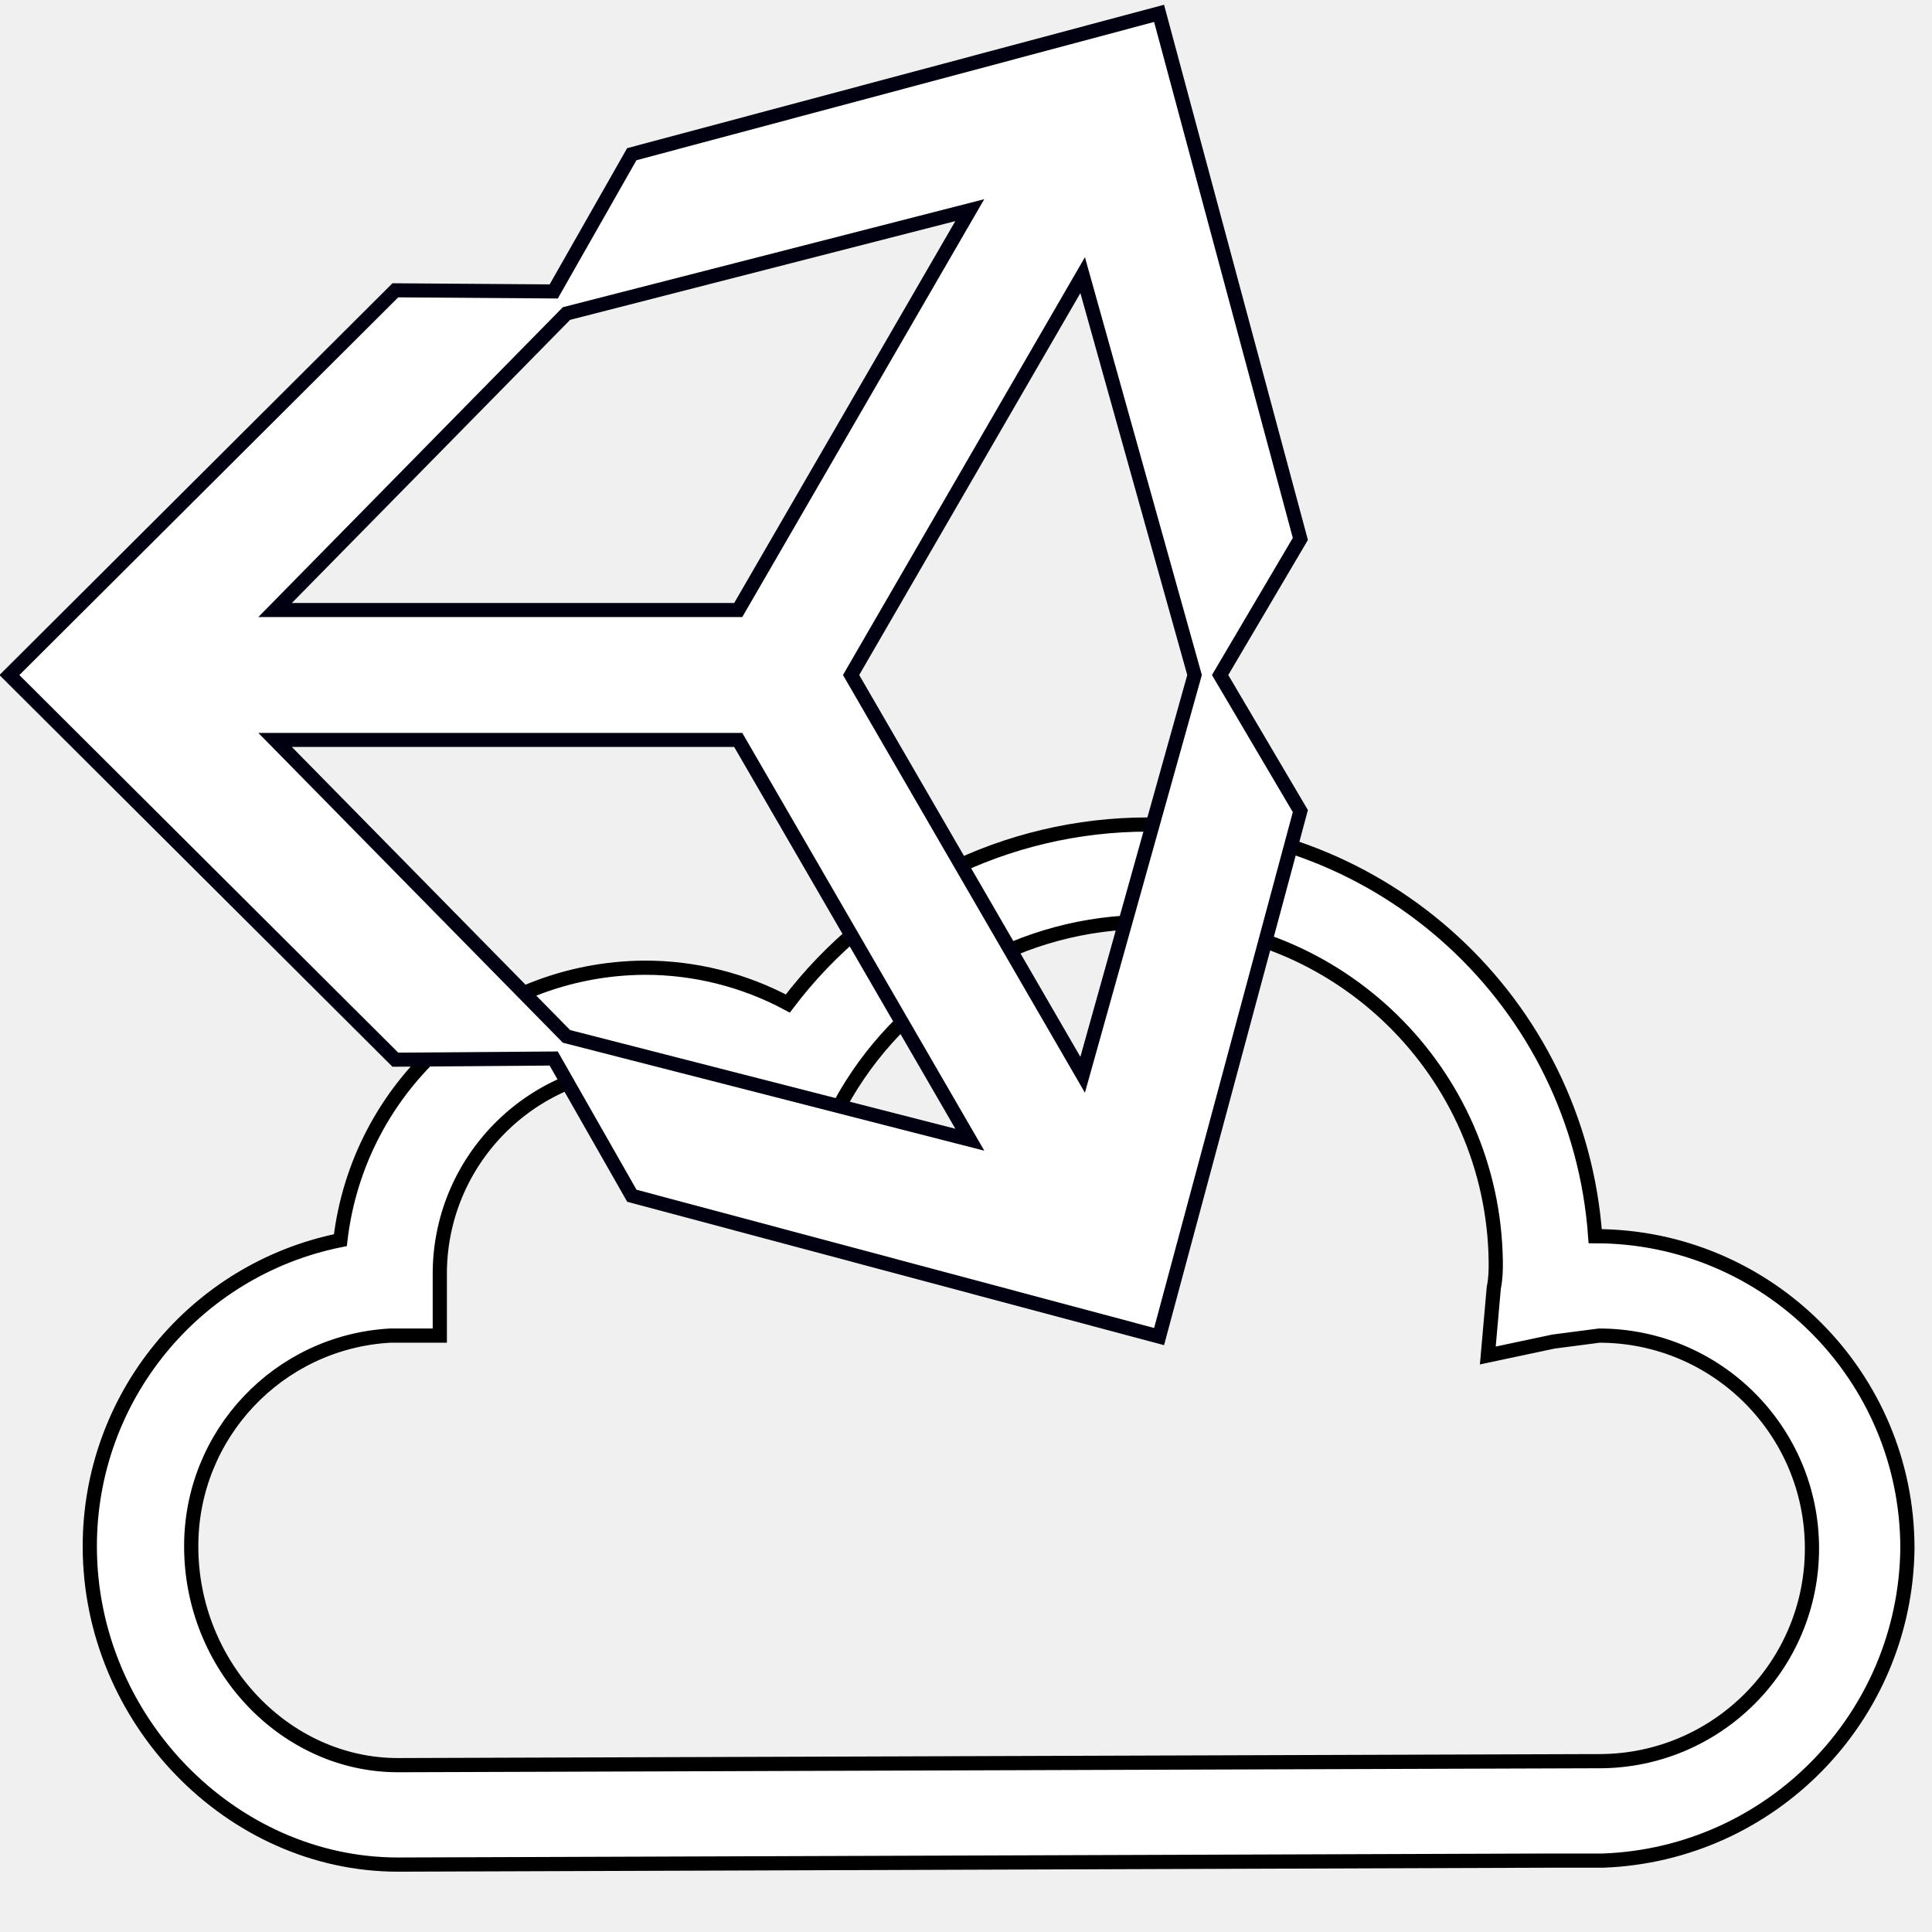
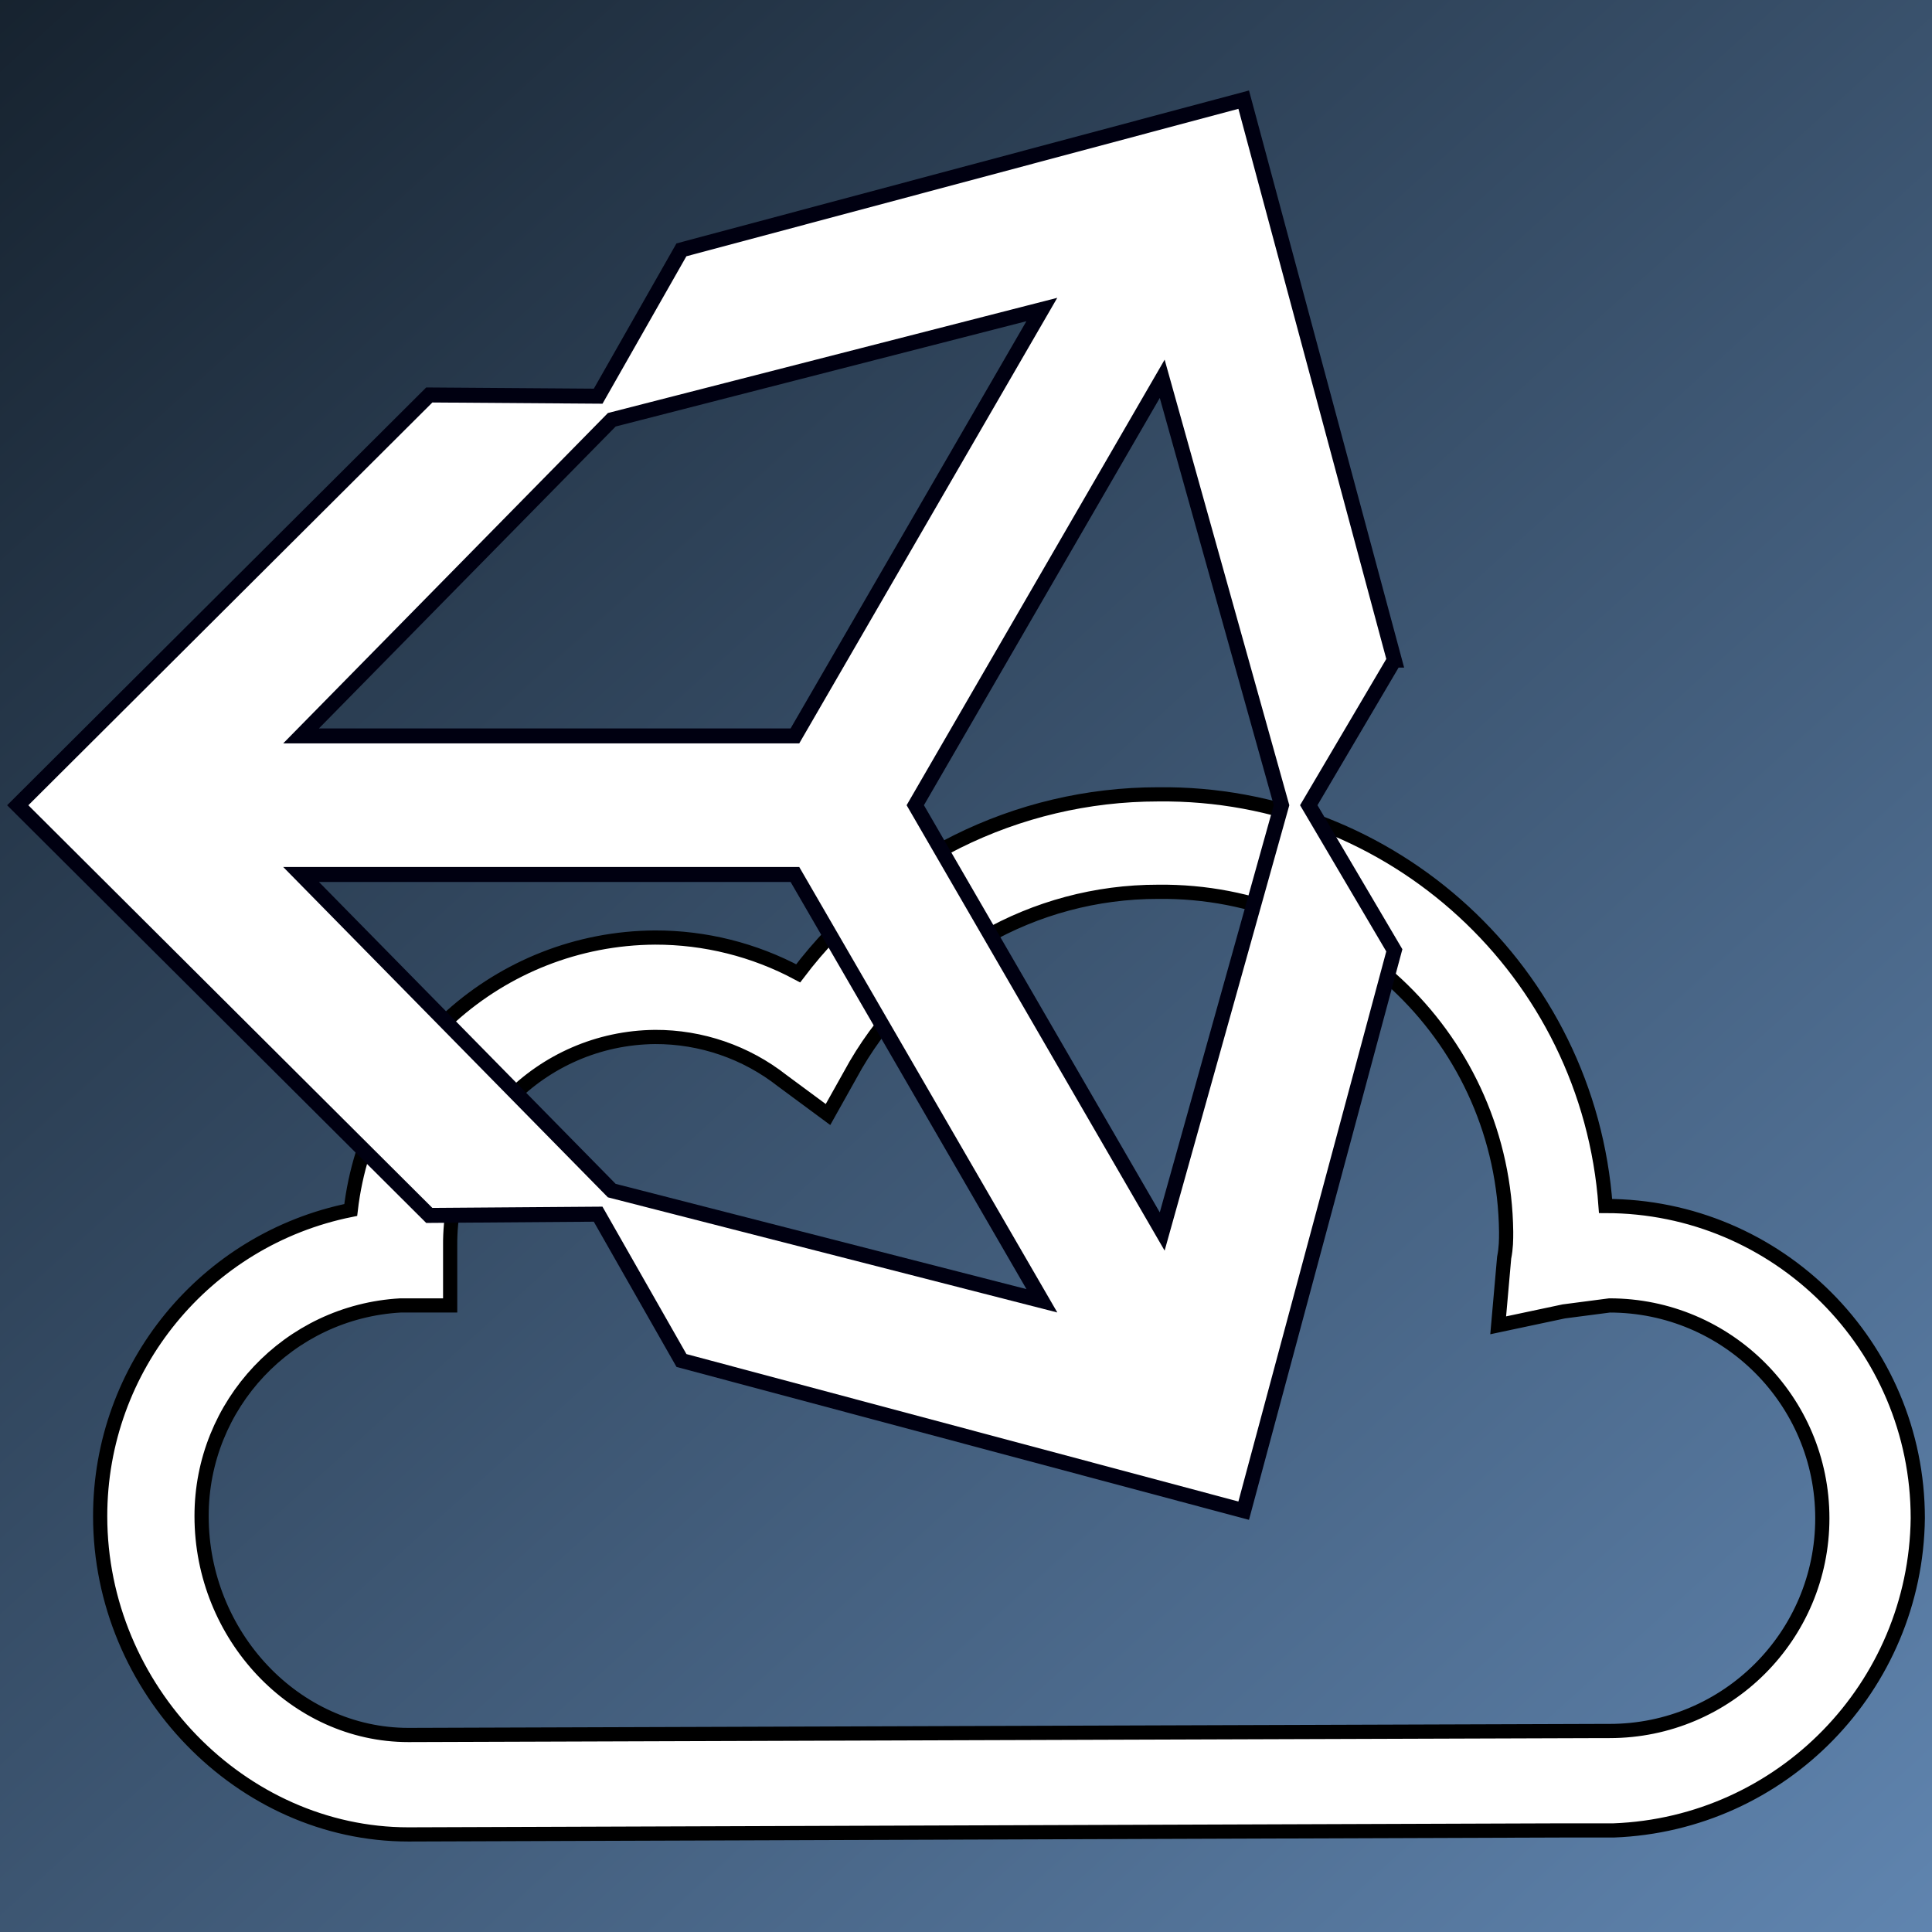
- <svg xmlns="http://www.w3.org/2000/svg" width="128" height="128" viewBox="0 0 128 128" version="1.1" id="svg8">
+ <svg xmlns="http://www.w3.org/2000/svg" xmlns:xlink="http://www.w3.org/1999/xlink" width="128" height="128" viewBox="0 0 128 128" version="1.1" id="svg8">
  <defs id="defs2">
+     <linearGradient id="linearGradient4536">
+       <stop id="stop4532" offset="0" style="stop-color:#7095bc;stop-opacity:1" />
+       <stop id="stop4534" offset="1" style="stop-color:#f8fbfc;stop-opacity:1" />
+     </linearGradient>
+     <linearGradient id="linearGradient4514">
+       <stop style="stop-color:#131e29;stop-opacity:1" offset="0" id="stop4510" />
+       <stop style="stop-color:#6389b5;stop-opacity:1" offset="1" id="stop4512" />
+     </linearGradient>
    <mask maskUnits="userSpaceOnUse" id="mask4567">
      <g transform="matrix(1.317527,0,0,1.317527,0.283908,285.8763)" style="display:inline;fill:#ffffff;fill-opacity:1;stroke:#000000;stroke-width:0.714;stroke-miterlimit:4;stroke-dasharray:none;stroke-opacity:1" id="g4573">
        <rect y="-18.373" x="-1.3" height="101.109" width="103.278" id="rect4569" style="opacity:1;fill:#ffffff;fill-opacity:1;stroke:none;stroke-width:1.561;stroke-linecap:round;stroke-linejoin:round;stroke-miterlimit:4;stroke-dasharray:none;stroke-opacity:1" />
        <path transform="matrix(0.7589977,0,0,0.7589977,-0.2154855,-17.26187)" id="path4571" d="m 24.601,116.253 c -5.004,-0.73 -9.486,-4.874 -10.89,-10.069 -0.412,-1.523 -0.548,-4.594 -0.271,-6.095 0.902,-4.882 4.28,-8.75 9.12,-10.442 0.94,-0.329 1.681,-0.42 4.094,-0.504 l 2.946,-0.102 0.101,-3.393 c 0.106,-3.566 0.304,-4.712 1.142,-6.608 0.974,-2.202 3.205,-4.695 5.33,-5.957 1.672,-0.993 3.859,-1.654 5.828,-1.763 3.501,-0.193 6.324,0.834 10.099,3.673 1.612,1.213 2.191,1.56 2.338,1.401 0.107,-0.116 0.738,-1.175 1.401,-2.354 1.532,-2.722 2.76,-4.334 4.72,-6.197 3.458,-3.285 7.521,-5.244 12.357,-5.958 2.391,-0.353 5.521,-0.277 7.755,0.188 9.733,2.025 16.903,10.058 17.758,19.894 0.114,1.308 0.072,2.594 -0.161,5.039 -0.173,1.806 -0.282,3.32 -0.242,3.365 0.039,0.045 1.414,-0.196 3.055,-0.536 2.537,-0.525 3.331,-0.616 5.305,-0.61 2.03,0.007 2.501,0.068 3.75,0.487 2.126,0.712 3.554,1.625 5.375,3.437 1.373,1.366 1.754,1.879 2.455,3.307 0.456,0.929 0.967,2.212 1.135,2.85 0.42,1.6 0.412,5.038 -0.016,6.597 -1.172,4.267 -4.122,7.609 -8.152,9.237 -2.406,0.972 -1.369,0.937 -30.708,1.038 -14.978,0.051 -33.379,0.124 -40.893,0.161 -7.513,0.037 -14.143,-0.003 -14.732,-0.089 z" style="opacity:1;fill:#000000;fill-opacity:1;stroke:#000000;stroke-width:2.056;stroke-linecap:round;stroke-linejoin:round;stroke-miterlimit:4;stroke-dasharray:none;stroke-opacity:1" />
      </g>
    </mask>
+     <linearGradient xlink:href="#linearGradient4514" id="linearGradient4516" x1="-5.179" y1="257.383" x2="134.464" y2="404.169" gradientUnits="userSpaceOnUse" gradientTransform="matrix(1.002558,0,0,0.9537712,-0.8081828,11.64852)" />
+     <linearGradient xlink:href="#linearGradient4536" id="linearGradient4530" gradientUnits="userSpaceOnUse" gradientTransform="matrix(1.002558,0,0,0.9537712,157.049,12.00567)" x1="-5.179" y1="257.383" x2="134.464" y2="404.169" />
+     <linearGradient xlink:href="#linearGradient4514" id="linearGradient4597" gradientUnits="userSpaceOnUse" gradientTransform="matrix(1.002558,0,0,0.9537712,-0.1653262,162.0771)" x1="-5.179" y1="257.383" x2="134.464" y2="404.169" />
  </defs>
  <g id="layer1" transform="translate(0,-263.1333)" style="display:inline">
    <g id="g4505">
-       <path mask="url(#mask4567)" style="display:inline;fill:#ffffff;fill-opacity:1;stroke:#000000;stroke-width:1.048;stroke-opacity:1" d="m 122.841,338.303 -2.056,-11.666 c -0.084,-0.469 -0.499,-0.793 -0.969,-0.769 l -11.696,0.71 c -1.059,-2.46 -2.399,-4.769 -3.975,-6.892 l 6.705,-9.532 c 0.277,-0.397 0.204,-0.938 -0.162,-1.245 l -9.08,-7.619 c -0.361,-0.301 -0.89,-0.288 -1.233,0.036 l -8.509,8.058 c -2.351,-1.184 -4.859,-2.105 -7.475,-2.724 l -0.986,-11.606 c -0.042,-0.481 -0.445,-0.854 -0.927,-0.854 h -11.853 c -0.469,0 -0.866,0.355 -0.92,0.824 l -1.334,11.637 c -2.621,0.619 -5.123,1.54 -7.475,2.724 l -8.227,-8.256 c -0.336,-0.343 -0.884,-0.367 -1.25,-0.06 l -9.08,7.619 c -0.361,0.301 -0.439,0.83 -0.174,1.221 l 6.459,9.772 c -1.575,2.123 -2.917,4.432 -3.981,6.892 l -11.607,-1.041 c -0.481,-0.042 -0.914,0.288 -0.998,0.764 l -2.058,11.671 c -0.084,0.463 0.193,0.914 0.65,1.046 l 11.233,3.344 c 0.156,2.706 0.631,5.334 1.377,7.836 l -9.561,6.657 c -0.397,0.277 -0.517,0.812 -0.277,1.226 l 5.929,10.266 c 0.235,0.409 0.74,0.571 1.173,0.385 l 10.758,-4.666 c 1.81,1.931 3.855,3.651 6.079,5.117 l -3.037,11.253 c -0.126,0.47 0.121,0.951 0.578,1.118 l 11.131,4.047 c 0.445,0.162 0.938,-0.03 1.149,-0.457 l 5.244,-10.482 c 1.305,0.15 2.628,0.229 3.975,0.229 1.347,0 2.67,-0.079 3.975,-0.229 l 4.901,10.578 c 0.204,0.439 0.71,0.65 1.16,0.481 l 11.138,-4.053 c 0.445,-0.162 0.692,-0.631 0.584,-1.088 l -2.725,-11.397 c 2.225,-1.467 4.264,-3.187 6.086,-5.112 l 10.56,4.949 c 0.439,0.204 0.956,0.042 1.197,-0.378 l 5.929,-10.259 c 0.235,-0.409 0.126,-0.932 -0.253,-1.209 l -9.411,-6.975 c 0.745,-2.502 1.221,-5.13 1.377,-7.836 l 11.27,-2.995 c 0.462,-0.12 0.758,-0.584 0.673,-1.059 z m -46.461,23.555 c -11.907,0 -21.553,-9.651 -21.553,-21.553 0,-11.901 9.646,-21.553 21.553,-21.553 11.901,0 21.553,9.651 21.553,21.553 -0.001,11.901 -9.652,21.553 -21.553,21.553 z" id="path6051" />
-       <g style="display:inline;fill:#ffffff;fill-opacity:1;stroke:#000000;stroke-width:0.714;stroke-miterlimit:4;stroke-dasharray:none;stroke-opacity:1" transform="matrix(1.317527,0,0,1.317527,0.283908,285.8763)" data-name="Group" id="g4501">
-         <g style="fill:#ffffff;fill-opacity:1;stroke:#000000;stroke-width:0.714;stroke-miterlimit:4;stroke-dasharray:none;stroke-opacity:1" data-name="Group" id="g4499">
-           <path style="fill:#ffffff;fill-opacity:1;stroke:#000000;stroke-width:0.714;stroke-miterlimit:4;stroke-dasharray:none;stroke-opacity:1" d="m 19.8,76.5 57.9,-0.2 h 2.7 A 15.9,15.9 0 0 0 95.7,60.6 15.7,15.7 0 0 0 80,44.9 22.3,22.3 0 0 0 57.5,24.2 22.7,22.7 0 0 0 39.4,33.2 15.2,15.2 0 0 0 32.2,31.4 15.5,15.5 0 0 0 16.9,45.1 15.7,15.7 0 0 0 4.3,60.5 c 0,8.7 7.1,16 15.5,16 z M 19.4,49.9 h 2.5 v -3 a 10.4,10.4 0 0 1 10.3,-10.5 10.3,10.3 0 0 1 6.4,2.2 l 2.3,1.7 1.4,-2.5 A 17.6,17.6 0 0 1 57.5,29.1 17.3,17.3 0 0 1 75,46.2 c 0,0.4 0,0.8 -0.1,1.3 l -0.3,3.4 3.3,-0.7 2.3,-0.3 a 10.7,10.7 0 0 1 0,21.4 h -0.3 l -60.1,0.2 c -5.7,0 -10.4,-5 -10.4,-11 a 10.6,10.6 0 0 1 10,-10.6 z" id="path4497" />
+       <g id="g4546">
+         <path id="rect4508" d="m 14,257.133 h 100 c 11.08,0 20,8.92 20,20 v 100 c 0,11.08 -8.92,20 -20,20 H 14 c -11.08,0 -20,-8.92 -20,-20 v -100 c 0,-11.08 8.92,-20 20,-20 z" style="opacity:1;fill:url(#linearGradient4516);fill-opacity:1;stroke:none;stroke-width:0.91;stroke-linecap:round;stroke-linejoin:round;stroke-miterlimit:4;stroke-dasharray:none;stroke-opacity:1" />
+         <g transform="translate(0.5083311,5.679518)" id="g4504">
+           <g style="display:inline;fill:#ffffff;fill-opacity:1;stroke:#000000;stroke-width:0.714;stroke-miterlimit:4;stroke-dasharray:none;stroke-opacity:1" transform="matrix(1.317527,0,0,1.317527,0.4624795,278.1977)" data-name="Group" id="g4501">
+             <g style="fill:#ffffff;fill-opacity:1;stroke:#000000;stroke-width:0.714;stroke-miterlimit:4;stroke-dasharray:none;stroke-opacity:1" data-name="Group" id="g4499">
+               <path style="fill:#ffffff;fill-opacity:1;stroke:#000000;stroke-width:0.714;stroke-miterlimit:4;stroke-dasharray:none;stroke-opacity:1" d="m 19.8,76.5 57.9,-0.2 h 2.7 A 15.9,15.9 0 0 0 95.7,60.6 15.7,15.7 0 0 0 80,44.9 22.3,22.3 0 0 0 57.5,24.2 22.7,22.7 0 0 0 39.4,33.2 15.2,15.2 0 0 0 32.2,31.4 15.5,15.5 0 0 0 16.9,45.1 15.7,15.7 0 0 0 4.3,60.5 c 0,8.7 7.1,16 15.5,16 z M 19.4,49.9 h 2.5 v -3 a 10.4,10.4 0 0 1 10.3,-10.5 10.3,10.3 0 0 1 6.4,2.2 l 2.3,1.7 1.4,-2.5 A 17.6,17.6 0 0 1 57.5,29.1 17.3,17.3 0 0 1 75,46.2 c 0,0.4 0,0.8 -0.1,1.3 l -0.3,3.4 3.3,-0.7 2.3,-0.3 a 10.7,10.7 0 0 1 0,21.4 h -0.3 l -60.1,0.2 c -5.7,0 -10.4,-5 -10.4,-11 a 10.6,10.6 0 0 1 10,-10.6 z" id="path4497" />
+             </g>
+           </g>
+           <path mask="none" style="fill:#ffffff;fill-opacity:1;stroke:#000011;stroke-width:0.993;stroke-miterlimit:4;stroke-dasharray:none;stroke-opacity:1" d="m 60.131,310.801 16.36,-28.25 7.905,28.25 -7.906,28.243 z m -7.974,4.588 16.362,28.245 -28.496,-7.3 -20.586,-20.945 z m 16.359,-37.429 -16.359,28.25 H 19.437 L 40.024,285.264 Z m 23.355,23.227 -9.981,-37.131 -37.253,9.951 -5.515,9.695 L 27.933,283.622 0.666,310.804 27.933,337.979 h 9.77e-4 l 11.185,-0.083 5.522,9.695 37.248,9.949 9.98,-37.124 -5.668,-9.615 5.668,-9.614 z" id="path4485" />
        </g>
      </g>
-       <path mask="none" style="fill:#ffffff;fill-opacity:1;stroke:#000011;stroke-width:0.931;stroke-miterlimit:4;stroke-dasharray:none;stroke-opacity:1" d="m 56.387,307.854 15.342,-26.492 7.413,26.492 -7.414,26.486 z m -7.477,4.302 15.344,26.487 -26.723,-6.846 -19.305,-19.641 z M 64.25,277.057 48.91,303.549 H 18.225 l 19.305,-19.643 z m 21.902,21.782 -9.36,-34.821 -34.935,9.332 -5.171,9.092 -10.493,-0.075 -25.57,25.49 25.57,25.484 h 9.16e-4 l 10.489,-0.078 5.179,9.092 34.931,9.33 9.359,-34.814 -5.316,-9.017 5.316,-9.015 z" id="path4485" />
+       <g id="g4554">
+         <path id="rect4518" d="m 171.857,257.49 h 100 c 11.08,0 20,8.92 20,20 v 100 c 0,11.08 -8.92,20 -20,20 h -100 c -11.08,0 -20,-8.92 -20,-20 v -100 c 0,-11.08 8.92,-20 20,-20 z" style="opacity:1;fill:url(#linearGradient4530);fill-opacity:1;stroke:none;stroke-width:0.91;stroke-linecap:round;stroke-linejoin:round;stroke-miterlimit:4;stroke-dasharray:none;stroke-opacity:1" />
+         <g id="g4528" transform="translate(158.3655,6.03666)">
+           <g id="g4524" data-name="Group" transform="matrix(1.317527,0,0,1.317527,0.4624795,278.1977)" style="display:inline;fill:#ffffff;fill-opacity:1;stroke:#000000;stroke-width:0.714;stroke-miterlimit:4;stroke-dasharray:none;stroke-opacity:1">
+             <g id="g4522" data-name="Group" style="fill:#ffffff;fill-opacity:1;stroke:#000000;stroke-width:0.714;stroke-miterlimit:4;stroke-dasharray:none;stroke-opacity:1">
+               <path id="path4520" d="m 19.8,76.5 57.9,-0.2 h 2.7 A 15.9,15.9 0 0 0 95.7,60.6 15.7,15.7 0 0 0 80,44.9 22.3,22.3 0 0 0 57.5,24.2 22.7,22.7 0 0 0 39.4,33.2 15.2,15.2 0 0 0 32.2,31.4 15.5,15.5 0 0 0 16.9,45.1 15.7,15.7 0 0 0 4.3,60.5 c 0,8.7 7.1,16 15.5,16 z M 19.4,49.9 h 2.5 v -3 a 10.4,10.4 0 0 1 10.3,-10.5 10.3,10.3 0 0 1 6.4,2.2 l 2.3,1.7 1.4,-2.5 A 17.6,17.6 0 0 1 57.5,29.1 17.3,17.3 0 0 1 75,46.2 c 0,0.4 0,0.8 -0.1,1.3 l -0.3,3.4 3.3,-0.7 2.3,-0.3 a 10.7,10.7 0 0 1 0,21.4 h -0.3 l -60.1,0.2 c -5.7,0 -10.4,-5 -10.4,-11 a 10.6,10.6 0 0 1 10,-10.6 z" style="fill:#282828;fill-opacity:1;stroke:#ffffff;stroke-width:0.714;stroke-miterlimit:4;stroke-dasharray:none;stroke-opacity:1" />
+             </g>
+           </g>
+           <path id="path4526" d="m 60.131,310.801 16.36,-28.25 7.905,28.25 -7.906,28.243 z m -7.974,4.588 16.362,28.245 -28.496,-7.3 -20.586,-20.945 z m 16.359,-37.429 -16.359,28.25 H 19.437 L 40.024,285.264 Z m 23.355,23.227 -9.981,-37.131 -37.253,9.951 -5.515,9.695 L 27.933,283.622 0.666,310.804 27.933,337.979 h 9.77e-4 l 11.185,-0.083 5.522,9.695 37.248,9.949 9.98,-37.124 -5.668,-9.615 5.668,-9.614 z" style="fill:#282828;fill-opacity:1;stroke:#ffffff;stroke-width:0.993;stroke-miterlimit:4;stroke-dasharray:none;stroke-opacity:1" mask="none" />
+         </g>
+       </g>
+       <g id="g4611">
+         <path id="rect4508-5" d="M 14.643,407.562 H 114.643 c 11.08,0 20,8.92 20,20 v 100 c 0,11.08 -8.92,20 -20,20 H 14.643 c -11.08,0 -20,-8.92 -20,-20 v -100 c 0,-11.08 8.92,-20 20,-20 z" style="opacity:1;fill:url(#linearGradient4597);fill-opacity:1;stroke:none;stroke-width:0.91;stroke-linecap:round;stroke-linejoin:round;stroke-miterlimit:4;stroke-dasharray:none;stroke-opacity:1" />
+         <g style="stroke:none" transform="translate(1.151188,156.1081)" id="g4504-8">
+           <g style="display:inline;fill:#ffffff;fill-opacity:1;stroke:none;stroke-width:0.714;stroke-miterlimit:4;stroke-dasharray:none;stroke-opacity:1" transform="matrix(1.317527,0,0,1.317527,0.4624795,278.1977)" data-name="Group" id="g4501-8">
+             <g style="fill:#ffffff;fill-opacity:1;stroke:none;stroke-width:0.714;stroke-miterlimit:4;stroke-dasharray:none;stroke-opacity:1" data-name="Group" id="g4499-7">
+               <path style="fill:#ffffff;fill-opacity:1;stroke:none;stroke-width:0.714;stroke-miterlimit:4;stroke-dasharray:none;stroke-opacity:1" d="m 19.8,76.5 57.9,-0.2 h 2.7 A 15.9,15.9 0 0 0 95.7,60.6 15.7,15.7 0 0 0 80,44.9 22.3,22.3 0 0 0 57.5,24.2 22.7,22.7 0 0 0 39.4,33.2 15.2,15.2 0 0 0 32.2,31.4 15.5,15.5 0 0 0 16.9,45.1 15.7,15.7 0 0 0 4.3,60.5 c 0,8.7 7.1,16 15.5,16 z M 19.4,49.9 h 2.5 v -3 a 10.4,10.4 0 0 1 10.3,-10.5 10.3,10.3 0 0 1 6.4,2.2 l 2.3,1.7 1.4,-2.5 A 17.6,17.6 0 0 1 57.5,29.1 17.3,17.3 0 0 1 75,46.2 c 0,0.4 0,0.8 -0.1,1.3 l -0.3,3.4 3.3,-0.7 2.3,-0.3 a 10.7,10.7 0 0 1 0,21.4 h -0.3 l -60.1,0.2 c -5.7,0 -10.4,-5 -10.4,-11 a 10.6,10.6 0 0 1 10,-10.6 z" id="path4497-8" />
+             </g>
+           </g>
+           <path mask="none" style="fill:#ffffff;fill-opacity:1;stroke:none;stroke-width:0.993;stroke-miterlimit:4;stroke-dasharray:none;stroke-opacity:1" d="m 60.131,310.801 16.36,-28.25 7.905,28.25 -7.906,28.243 z m -7.974,4.588 16.362,28.245 -28.496,-7.3 -20.586,-20.945 z m 16.359,-37.429 -16.359,28.25 H 19.437 L 40.024,285.264 Z m 23.355,23.227 -9.981,-37.131 -37.253,9.951 -5.515,9.695 L 27.933,283.622 0.666,310.804 27.933,337.979 h 9.77e-4 l 11.185,-0.083 5.522,9.695 37.248,9.949 9.98,-37.124 -5.668,-9.615 5.668,-9.614 z" id="path4485-9" />
+         </g>
+       </g>
    </g>
  </g>
</svg>
